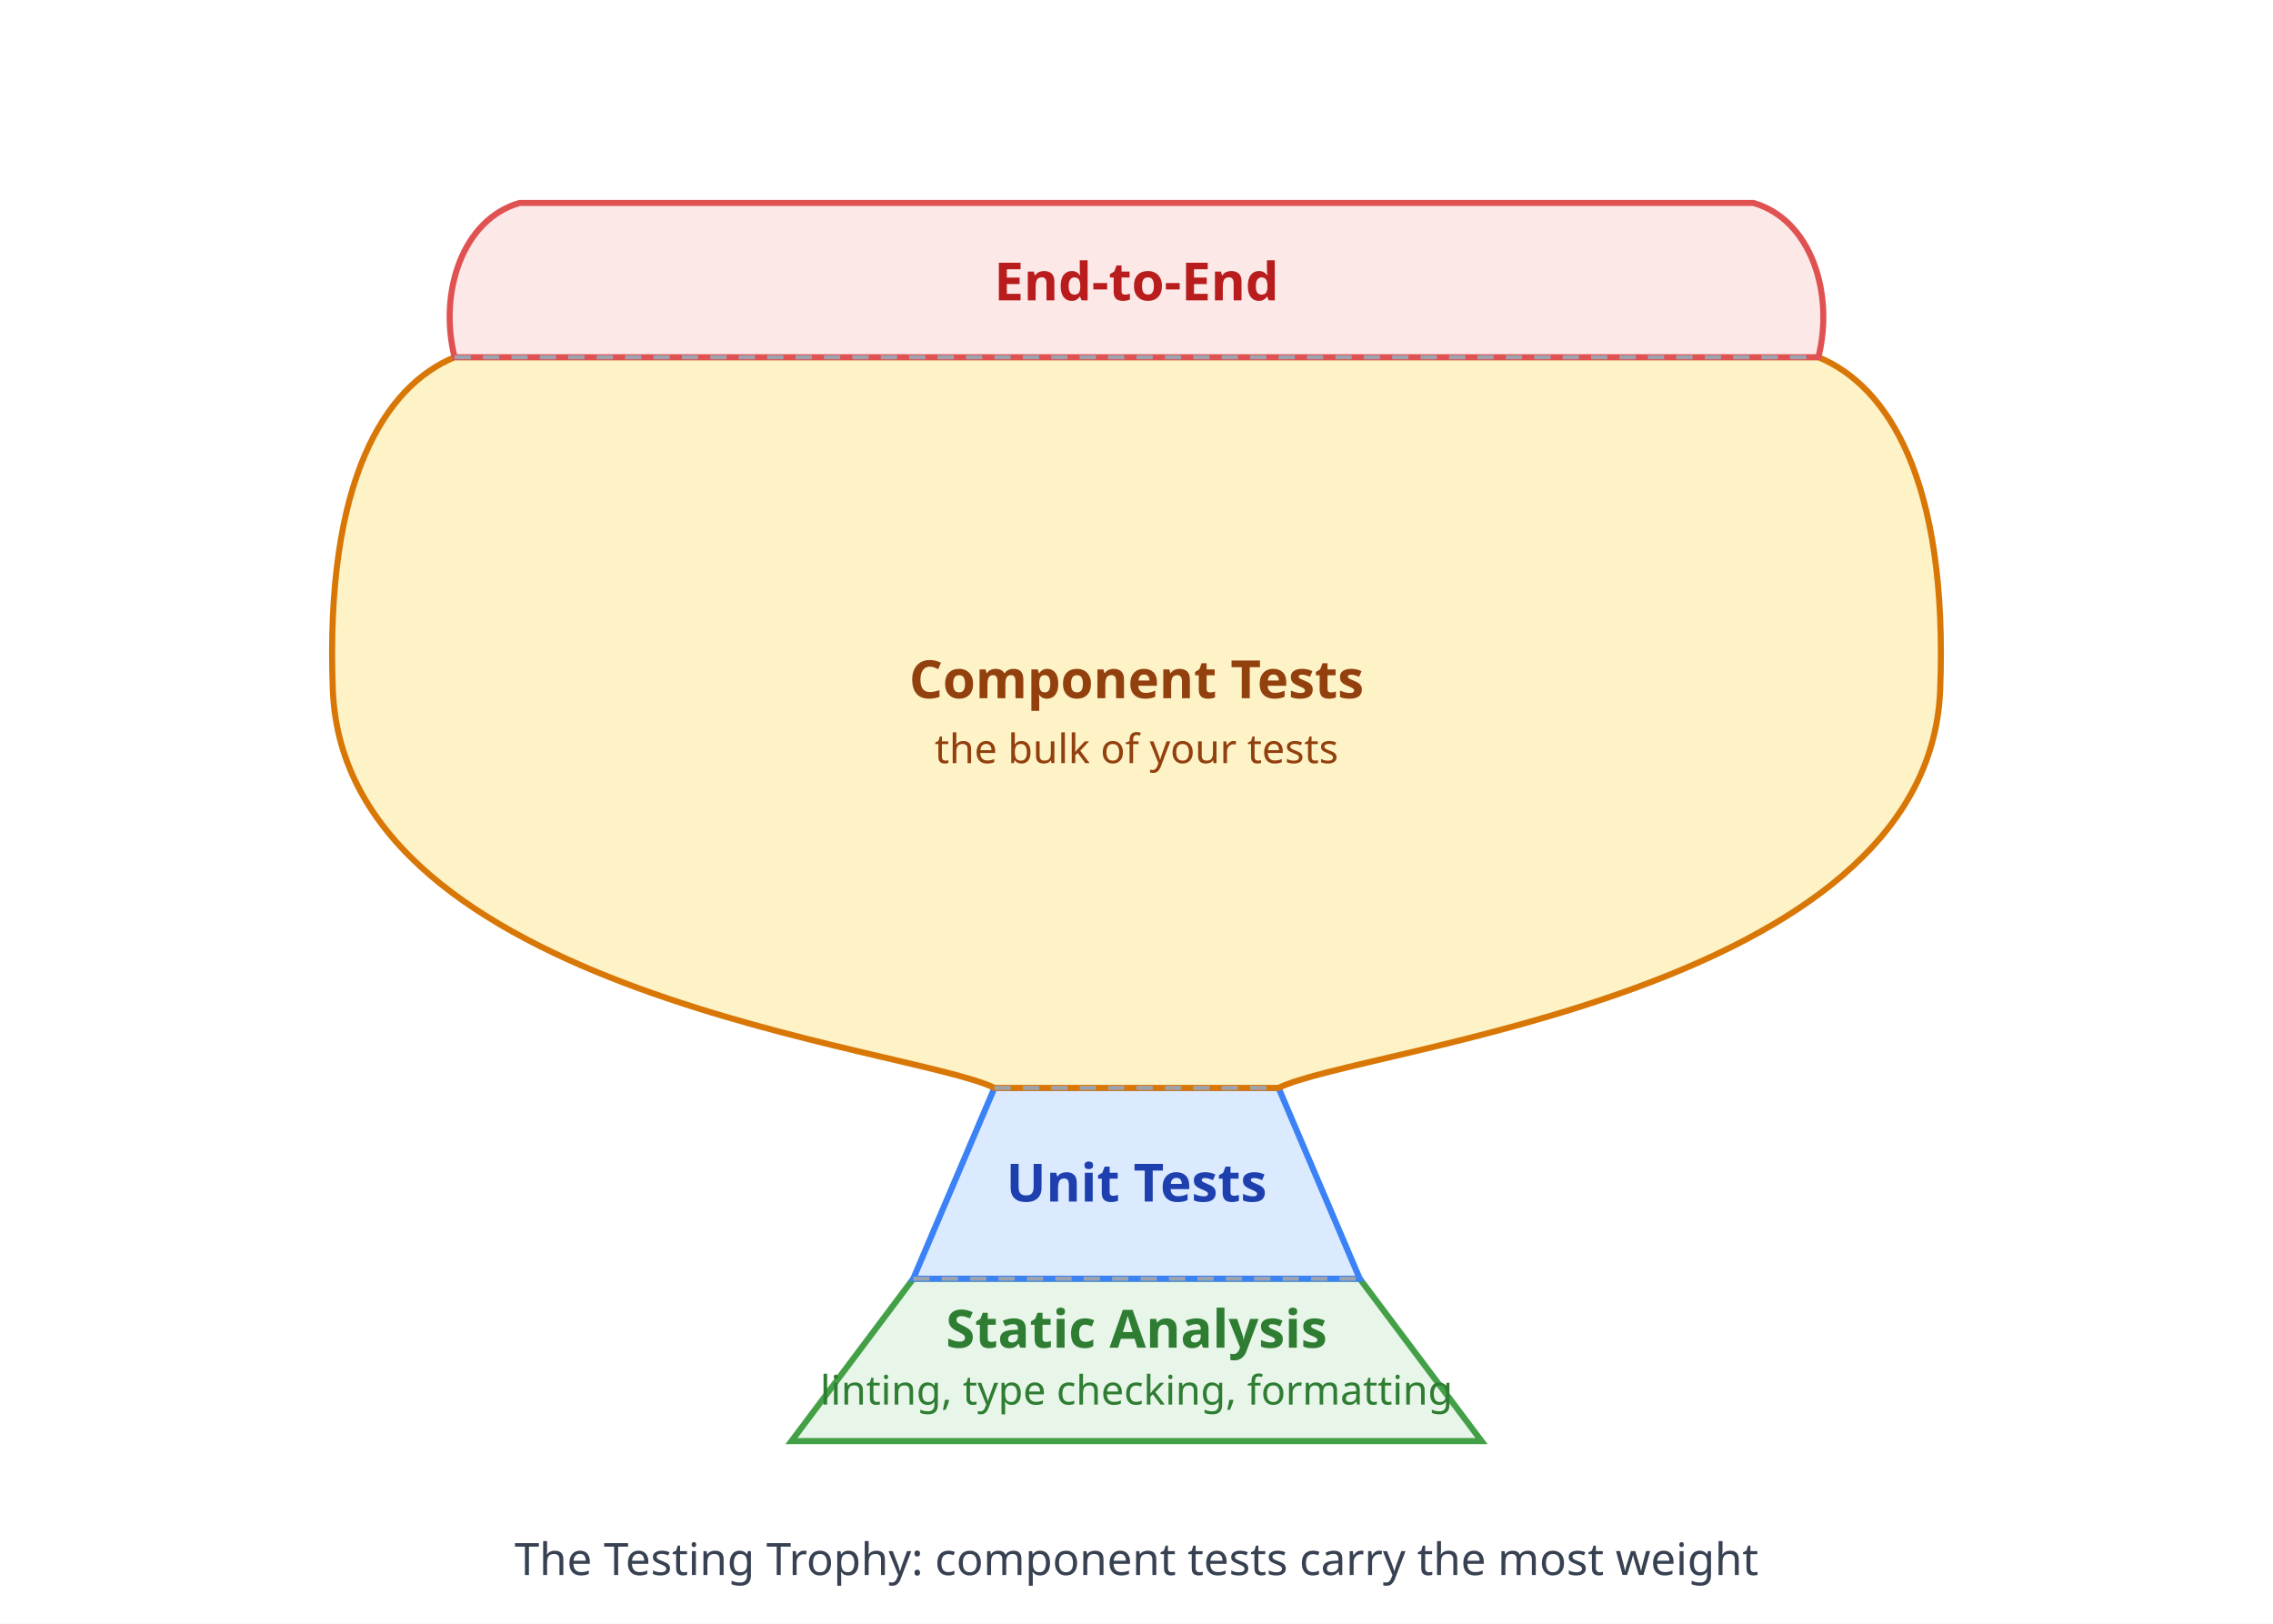
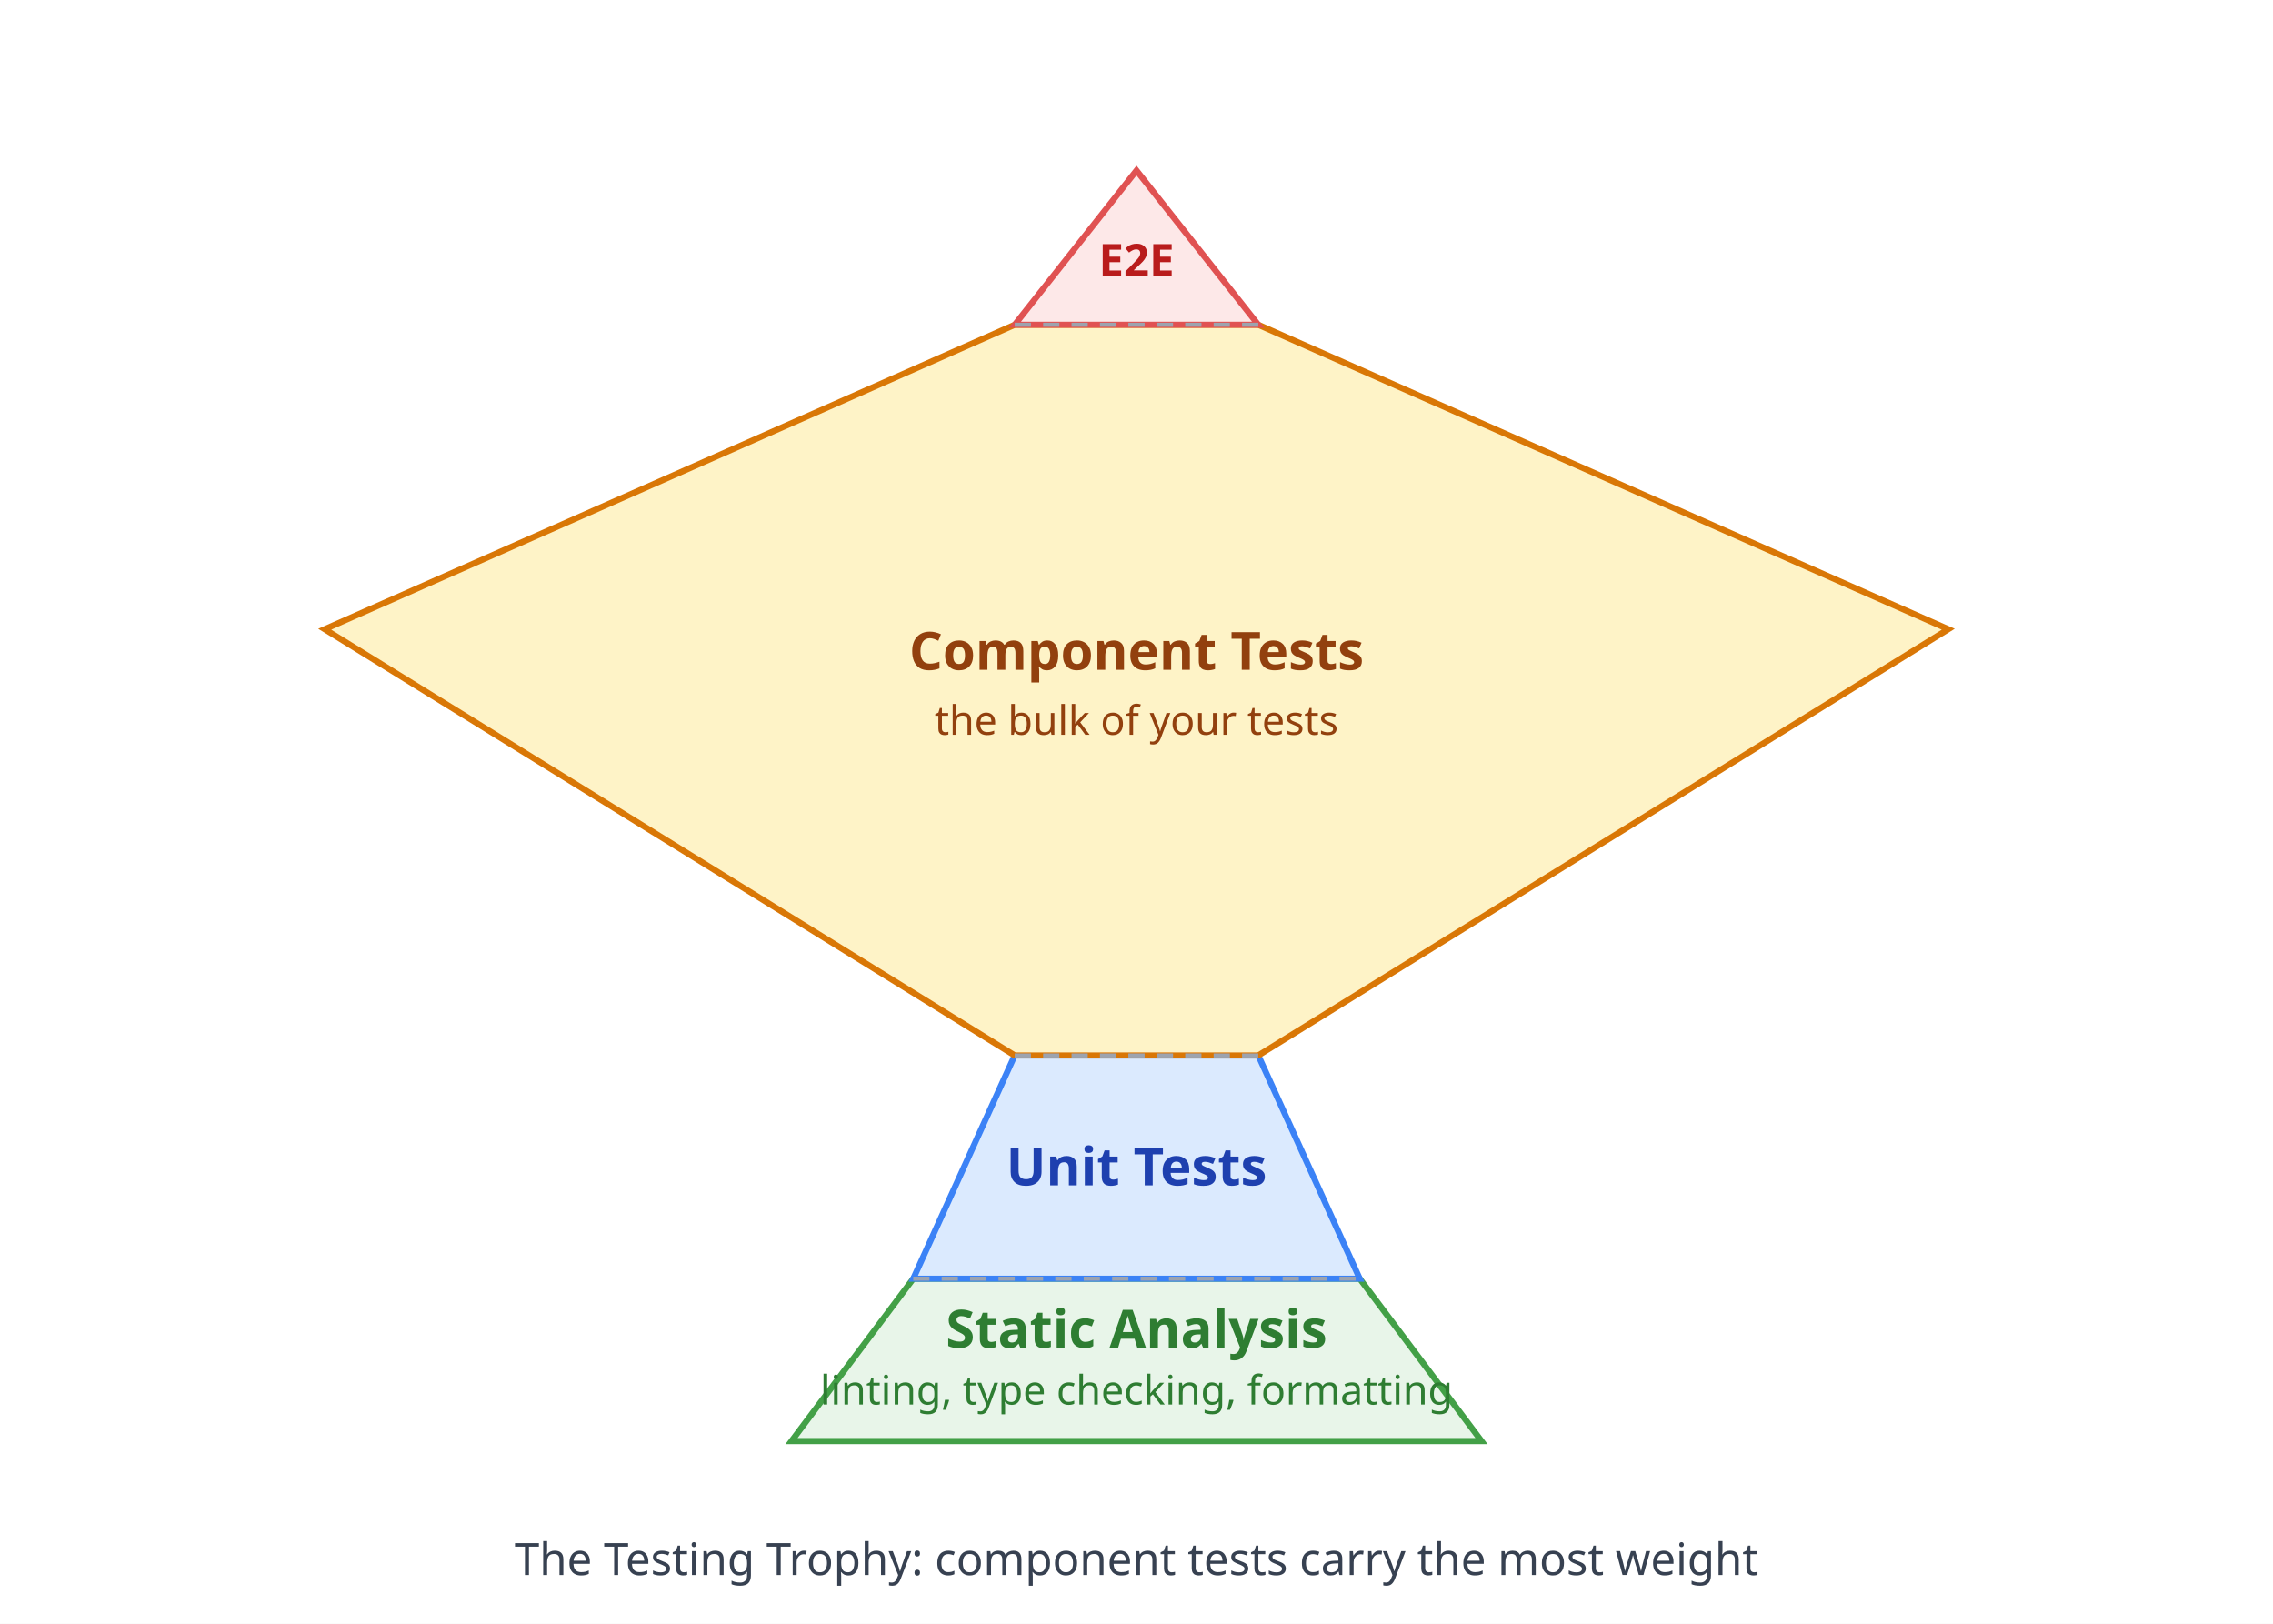
<svg xmlns="http://www.w3.org/2000/svg" viewBox="0 0 560 400" role="img" aria-labelledby="tt-title tt-desc">
  <rect width="560" height="400" fill="#ffffff" />
  <polygon points="195,355 365,355 335,315 225,315" fill="#e8f5e9" stroke="#43a047" stroke-width="1.5" />
-   <polygon points="225,315 335,315 315,268 245,268" fill="#dbeafe" stroke="#3b82f6" stroke-width="1.5" />
-   <path d="M 245,268 C 225,258 85,245 82,170 C 80,118 95,95 112,88 L 448,88 C 465,95 480,118 478,170 C 475,245 335,258 315,268 Z" fill="#fef3c7" stroke="#d97706" stroke-width="1.5" />
-   <path d="M 112,88 C 108,72 114,54 128,50 L 432,50 C 446,54 452,72 448,88 Z" fill="#fde8e8" stroke="#e05252" stroke-width="1.5" />
+   <polygon points="225,315 335,315 310,260 250,260" fill="#dbeafe" stroke="#3b82f6" stroke-width="1.5" />
+   <polygon points="250,260 310,260 480,155 310,80 250,80 80,155" fill="#fef3c7" stroke="#d97706" stroke-width="1.5" />
+   <polygon points="250,80 310,80 280,42" fill="#fde8e8" stroke="#e05252" stroke-width="1.5" />
  <line x1="225" y1="315" x2="335" y2="315" stroke="#9ca3af" stroke-width="1" stroke-dasharray="4,3" />
-   <line x1="245" y1="268" x2="315" y2="268" stroke="#9ca3af" stroke-width="1" stroke-dasharray="4,3" />
-   <line x1="112" y1="88" x2="448" y2="88" stroke="#9ca3af" stroke-width="1" stroke-dasharray="4,3" />
+   <line x1="250" y1="260" x2="310" y2="260" stroke="#9ca3af" stroke-width="1" stroke-dasharray="4,3" />
+   <line x1="250" y1="80" x2="310" y2="80" stroke="#9ca3af" stroke-width="1" stroke-dasharray="4,3" />
  <text x="280" y="332" text-anchor="middle" font-family="system-ui,sans-serif" font-size="13" font-weight="600" fill="#2e7d32">Static Analysis</text>
  <text x="280" y="346" text-anchor="middle" font-family="system-ui,sans-serif" font-size="10" fill="#2e7d32">linting, type checking, formatting</text>
-   <text x="280" y="296" text-anchor="middle" font-family="system-ui,sans-serif" font-size="13" font-weight="600" fill="#1e40af">Unit Tests</text>
-   <text x="280" y="172" text-anchor="middle" font-family="system-ui,sans-serif" font-size="13" font-weight="600" fill="#92400e">Component Tests</text>
-   <text x="280" y="188" text-anchor="middle" font-family="system-ui,sans-serif" font-size="10" fill="#92400e">the bulk of your tests</text>
-   <text x="280" y="74" text-anchor="middle" font-family="system-ui,sans-serif" font-size="13" font-weight="600" fill="#b91c1c">End-to-End</text>
+   <text x="280" y="292" text-anchor="middle" font-family="system-ui,sans-serif" font-size="13" font-weight="600" fill="#1e40af">Unit Tests</text>
+   <text x="280" y="165" text-anchor="middle" font-family="system-ui,sans-serif" font-size="13" font-weight="600" fill="#92400e">Component Tests</text>
+   <text x="280" y="181" text-anchor="middle" font-family="system-ui,sans-serif" font-size="10" fill="#92400e">the bulk of your tests</text>
+   <text x="280" y="68" text-anchor="middle" font-family="system-ui,sans-serif" font-size="11" font-weight="600" fill="#b91c1c">E2E</text>
  <text x="280" y="388" text-anchor="middle" font-family="system-ui,sans-serif" font-size="11" fill="#374151">The Testing Trophy: component tests carry the most weight</text>
</svg>
